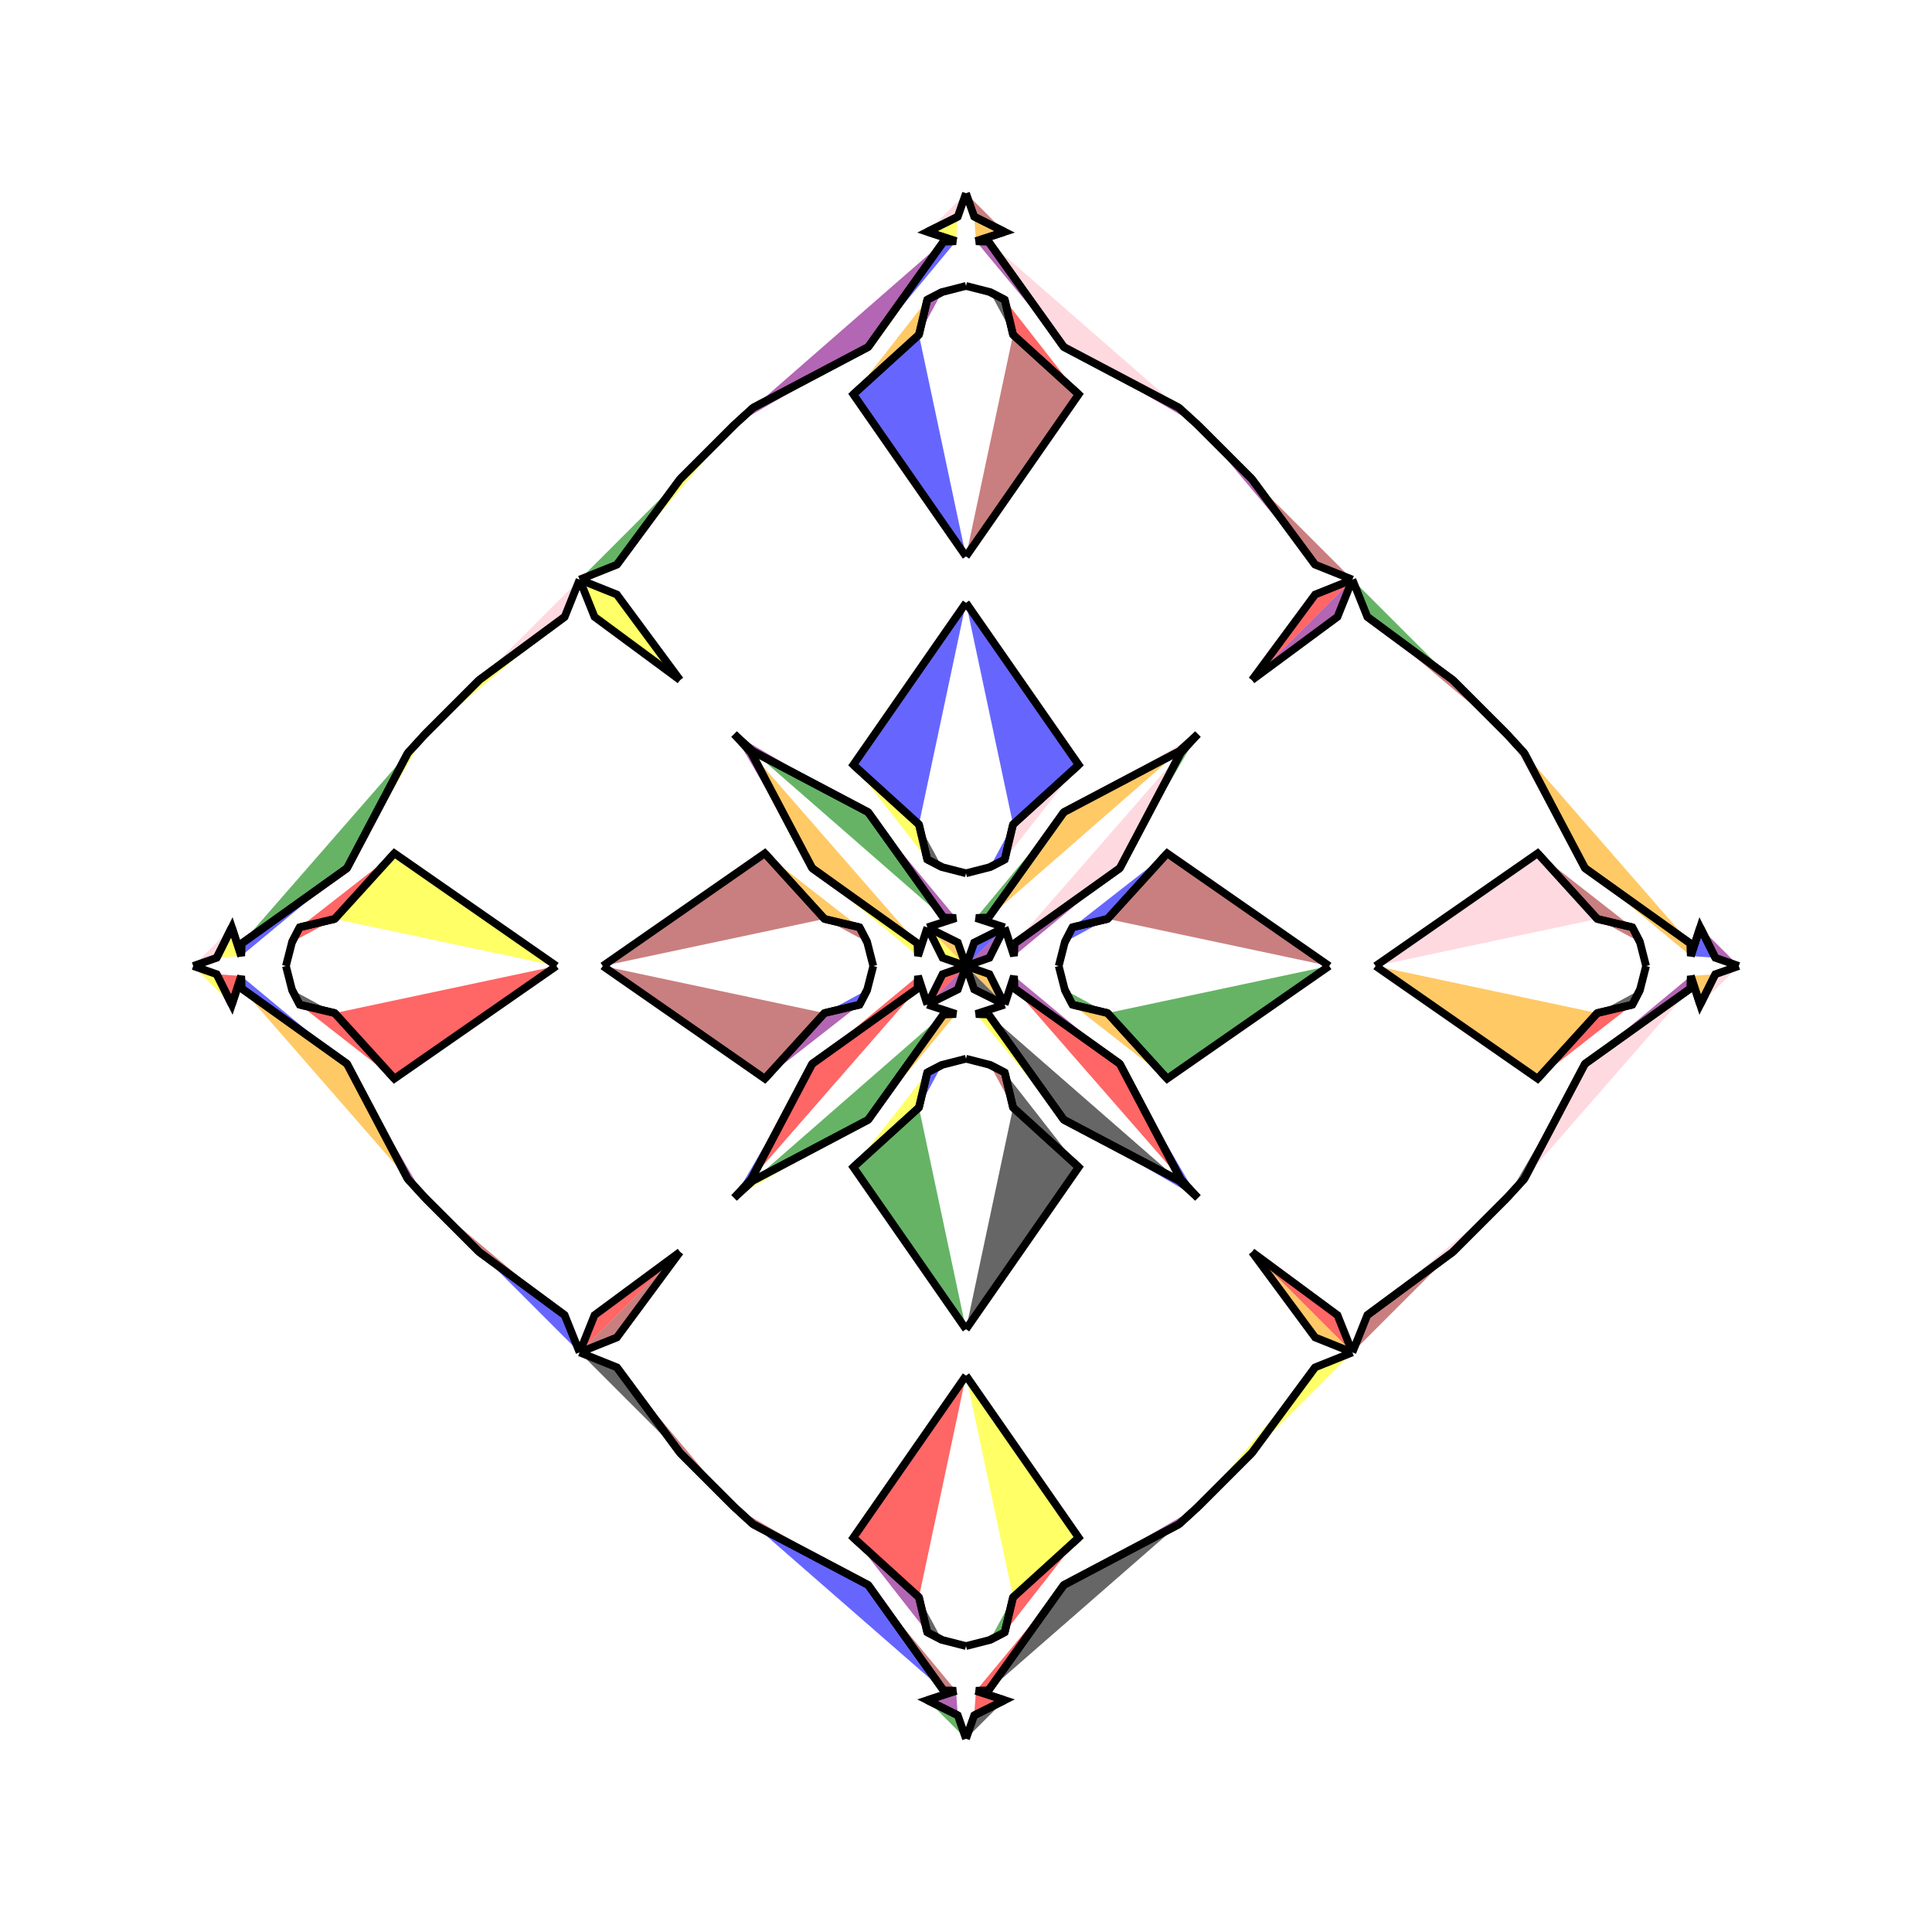
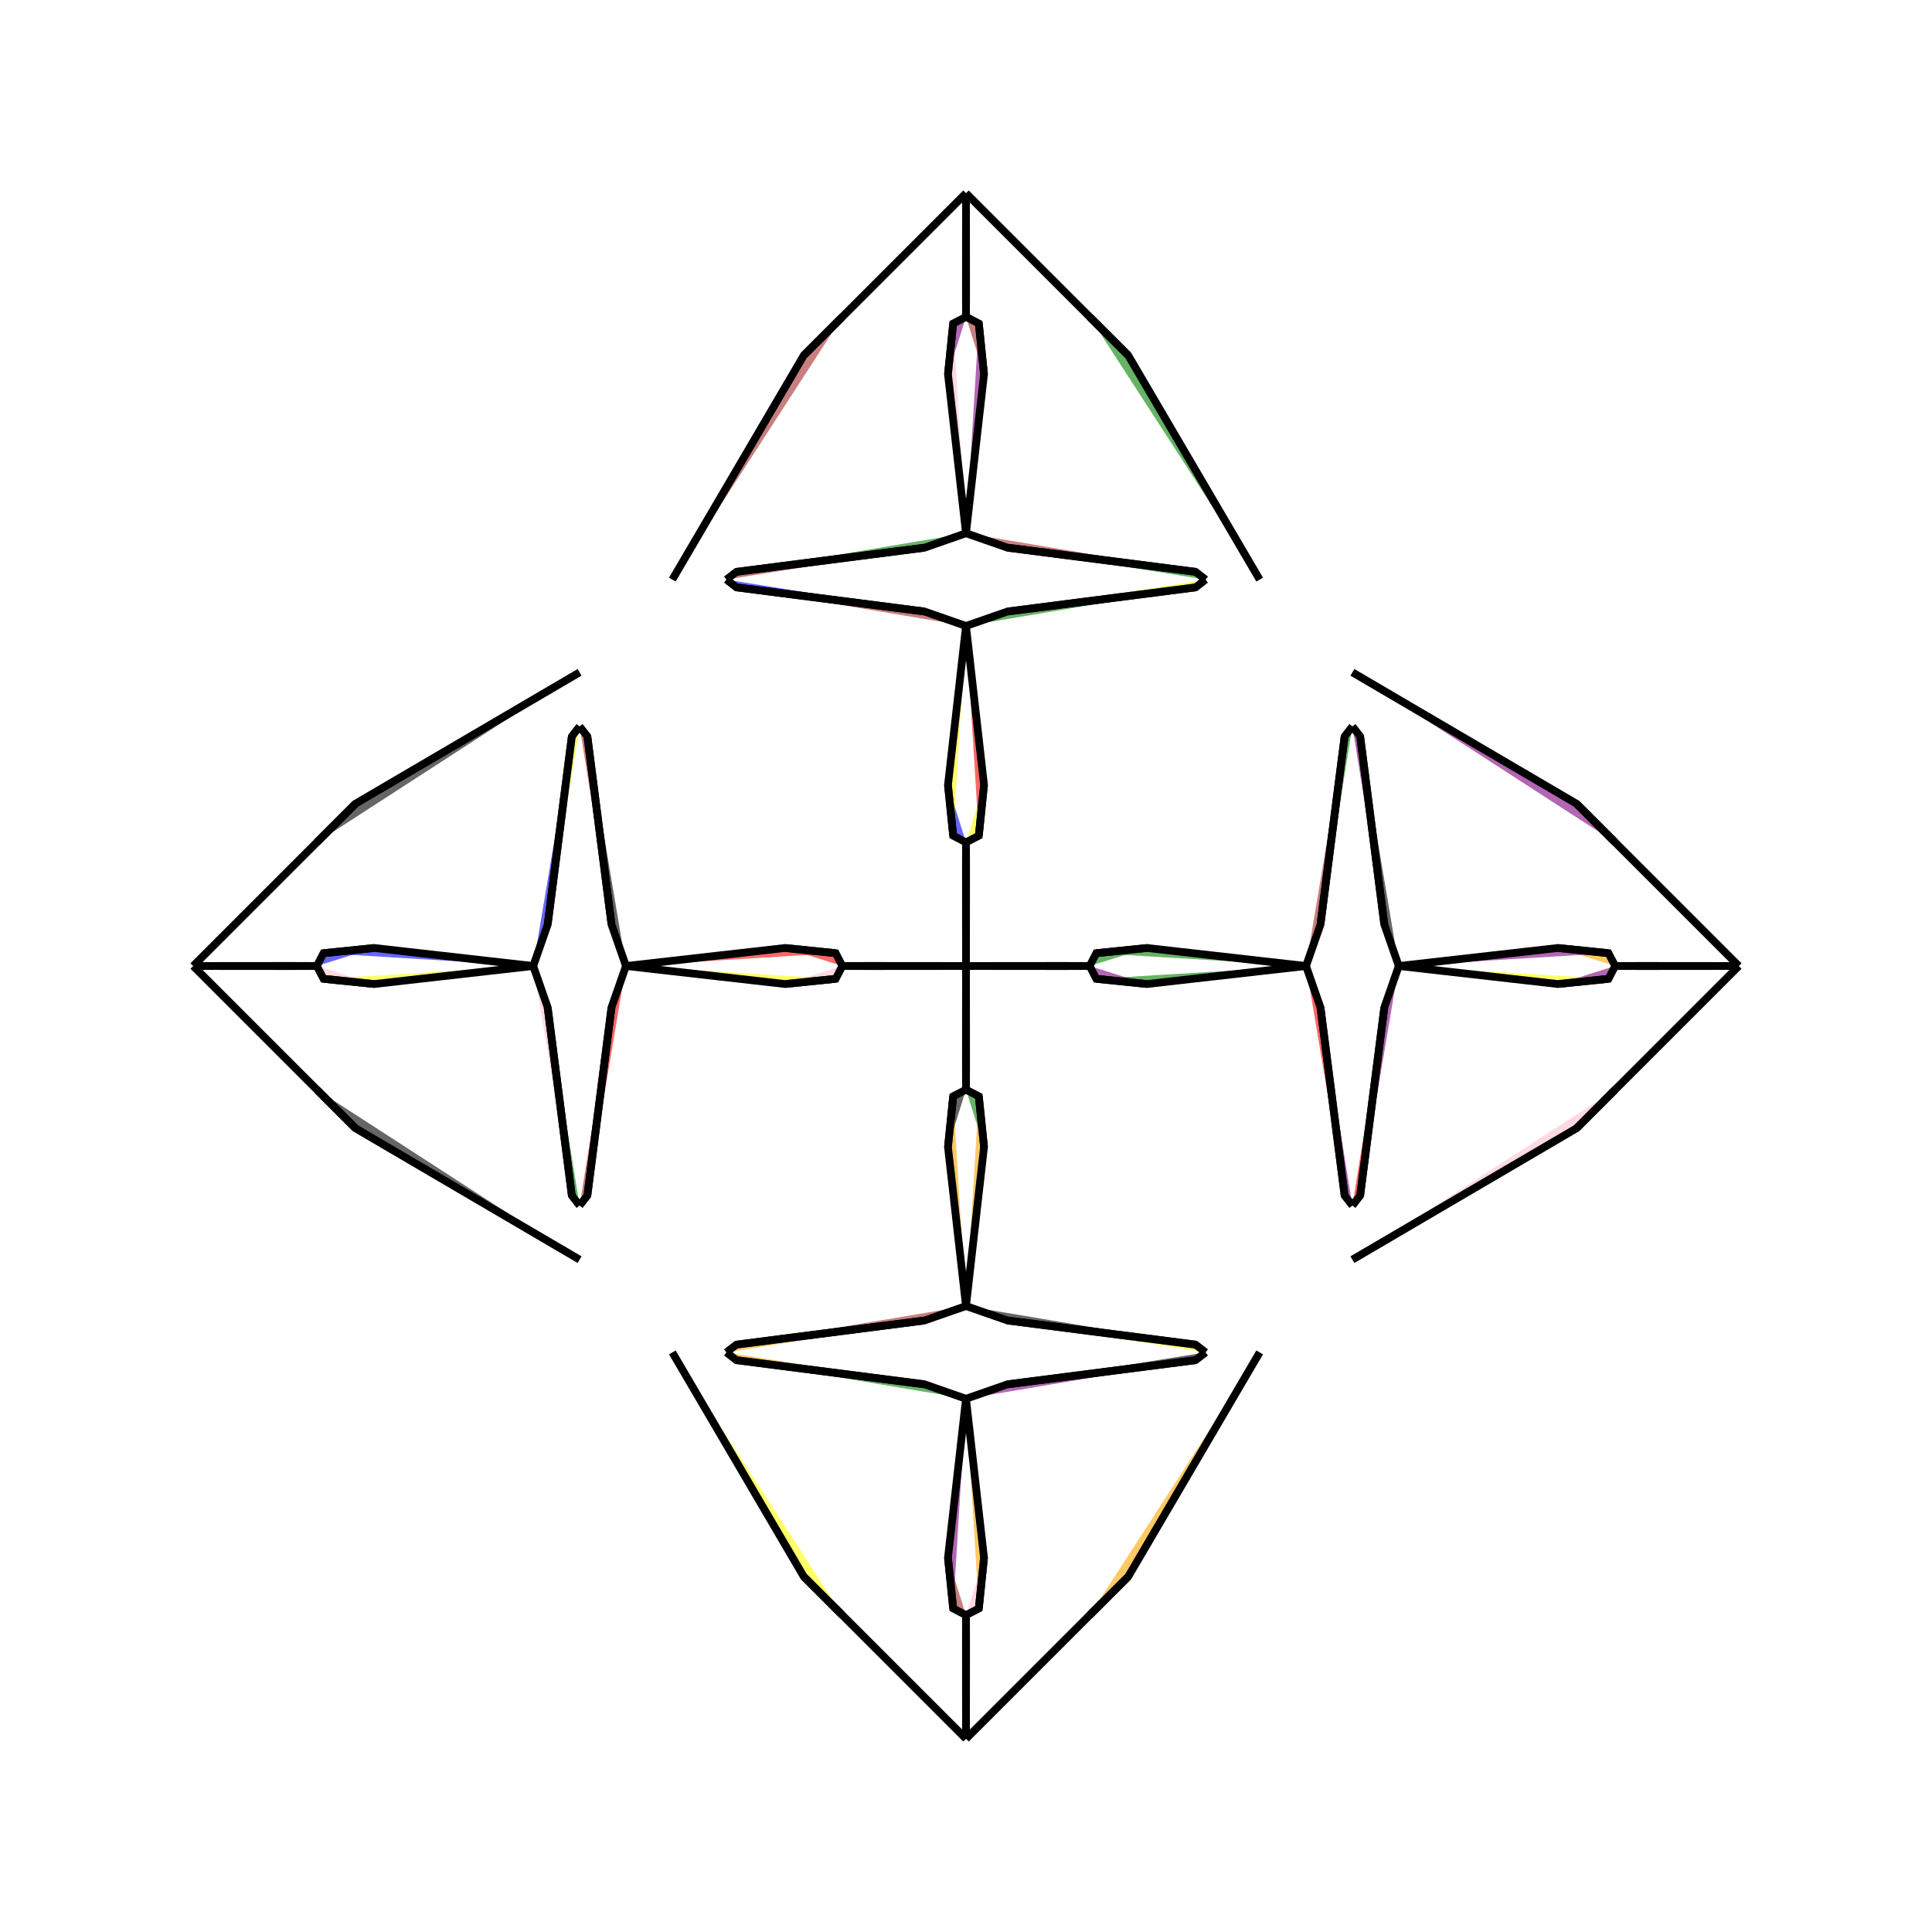
<svg xmlns="http://www.w3.org/2000/svg" width="250" height="250" viewBox="-125.0 -125.0 250 250">
  <defs>
</defs>
-   <path d="M12.0,-0.0 L12.791,-3.096 L13.78,-5.009" fill="green" fill-opacity="0.6" stroke="black" stroke-width="1" />
-   <path d="M12.0,-0.0 L12.791,3.096 L13.78,5.009" fill="red" fill-opacity="0.6" stroke="black" stroke-width="1" />
-   <path d="M12.791,-3.096 L13.78,-5.009 L18.317,-6.092" fill="blue" fill-opacity="0.6" stroke="black" stroke-width="1" />
-   <path d="M12.791,3.096 L13.78,5.009 L18.317,6.092" fill="green" fill-opacity="0.6" stroke="black" stroke-width="1" />
-   <path d="M13.78,-5.009 L18.317,-6.092 L26.031,-14.58" fill="blue" fill-opacity="0.6" stroke="black" stroke-width="1" />
-   <path d="M13.78,5.009 L18.317,6.092 L26.031,14.58" fill="orange" fill-opacity="0.6" stroke="black" stroke-width="1" />
-   <path d="M18.317,-6.092 L26.031,-14.58 L47.0,-0.0" fill="brown" fill-opacity="0.6" stroke="black" stroke-width="1" />
-   <path d="M18.317,6.092 L26.031,14.58 L47.0,-0.0" fill="green" fill-opacity="0.6" stroke="black" stroke-width="1" />
-   <path d="M50.0,-50.0 L48.068,-45.178 L37.0,-37.0" fill="purple" fill-opacity="0.6" stroke="black" stroke-width="1" />
-   <path d="M50.0,50.0 L48.068,45.178 L37.0,37.0" fill="red" fill-opacity="0.6" stroke="black" stroke-width="1" />
-   <path d="M45.178,51.932 L37.0,63.0 L30.0,70.0" fill="yellow" fill-opacity="0.6" stroke="black" stroke-width="1" />
-   <path d="M45.178,-51.932 L37.0,-63.0 L30.0,-70.0" fill="purple" fill-opacity="0.6" stroke="black" stroke-width="1" />
-   <path d="M37.0,63.0 L30.0,70.0 L27.543,72.245" fill="red" fill-opacity="0.6" stroke="black" stroke-width="1" />
-   <path d="M37.0,-63.0 L30.0,-70.0 L27.543,-72.245" fill="red" fill-opacity="0.6" stroke="black" stroke-width="1" />
-   <path d="M30.0,-30.0 L27.755,-27.543 L19.897,-12.652" fill="green" fill-opacity="0.6" stroke="black" stroke-width="1" />
-   <path d="M30.0,30.0 L27.755,27.543 L19.897,12.652" fill="blue" fill-opacity="0.6" stroke="black" stroke-width="1" />
-   <path d="M27.755,-27.543 L19.897,-12.652 L6.246,-2.893" fill="pink" fill-opacity="0.6" stroke="black" stroke-width="1" />
-   <path d="M27.755,27.543 L19.897,12.652 L6.246,2.893" fill="red" fill-opacity="0.6" stroke="black" stroke-width="1" />
-   <path d="M19.897,-12.652 L6.246,-2.893 L6.208,-1.289" fill="purple" fill-opacity="0.6" stroke="black" stroke-width="1" />
-   <path d="M19.897,12.652 L6.246,2.893 L6.208,1.289" fill="purple" fill-opacity="0.6" stroke="black" stroke-width="1" />
-   <path d="M6.246,-2.893 L6.208,-1.289 L5.0,-5.0" fill="pink" fill-opacity="0.6" stroke="black" stroke-width="1" />
-   <path d="M6.246,2.893 L6.208,1.289 L5.0,5.0" fill="yellow" fill-opacity="0.6" stroke="black" stroke-width="1" />
-   <path d="M1.289,93.792 L5.0,95.0 L1.06,96.968" fill="red" fill-opacity="0.6" stroke="black" stroke-width="1" />
-   <path d="M1.289,-93.792 L5.0,-95.0 L1.06,-96.968" fill="orange" fill-opacity="0.6" stroke="black" stroke-width="1" />
-   <path d="M5.0,-5.0 L3.032,-1.06 L0.0,-0.0" fill="purple" fill-opacity="0.6" stroke="black" stroke-width="1" />
-   <path d="M5.0,5.0 L3.032,1.06 L0.0,-0.0" fill="orange" fill-opacity="0.6" stroke="black" stroke-width="1" />
-   <path d="M-12.0,-0.0 L-12.791,-3.096 L-13.78,-5.009" fill="purple" fill-opacity="0.6" stroke="black" stroke-width="1" />
-   <path d="M-12.0,-0.0 L-12.791,3.096 L-13.78,5.009" fill="purple" fill-opacity="0.6" stroke="black" stroke-width="1" />
-   <path d="M-12.791,-3.096 L-13.78,-5.009 L-18.317,-6.092" fill="brown" fill-opacity="0.6" stroke="black" stroke-width="1" />
-   <path d="M-12.791,3.096 L-13.78,5.009 L-18.317,6.092" fill="blue" fill-opacity="0.6" stroke="black" stroke-width="1" />
-   <path d="M-13.78,-5.009 L-18.317,-6.092 L-26.031,-14.58" fill="orange" fill-opacity="0.6" stroke="black" stroke-width="1" />
-   <path d="M-13.78,5.009 L-18.317,6.092 L-26.031,14.58" fill="purple" fill-opacity="0.6" stroke="black" stroke-width="1" />
-   <path d="M-18.317,-6.092 L-26.031,-14.58 L-47.0,-0.0" fill="brown" fill-opacity="0.6" stroke="black" stroke-width="1" />
-   <path d="M-18.317,6.092 L-26.031,14.58 L-47.0,-0.0" fill="brown" fill-opacity="0.6" stroke="black" stroke-width="1" />
-   <path d="M-50.0,-50.0 L-48.068,-45.178 L-37.0,-37.0" fill="yellow" fill-opacity="0.6" stroke="black" stroke-width="1" />
-   <path d="M-50.0,50.0 L-48.068,45.178 L-37.0,37.0" fill="red" fill-opacity="0.6" stroke="black" stroke-width="1" />
-   <path d="M-45.178,51.932 L-37.0,63.0 L-30.0,70.0" fill="brown" fill-opacity="0.6" stroke="black" stroke-width="1" />
-   <path d="M-45.178,-51.932 L-37.0,-63.0 L-30.0,-70.0" fill="yellow" fill-opacity="0.6" stroke="black" stroke-width="1" />
-   <path d="M-37.0,63.0 L-30.0,70.0 L-27.543,72.245" fill="brown" fill-opacity="0.6" stroke="black" stroke-width="1" />
-   <path d="M-37.0,-63.0 L-30.0,-70.0 L-27.543,-72.245" fill="black" fill-opacity="0.6" stroke="black" stroke-width="1" />
-   <path d="M-30.0,-30.0 L-27.755,-27.543 L-19.897,-12.652" fill="purple" fill-opacity="0.6" stroke="black" stroke-width="1" />
-   <path d="M-30.0,30.0 L-27.755,27.543 L-19.897,12.652" fill="blue" fill-opacity="0.6" stroke="black" stroke-width="1" />
-   <path d="M-27.755,-27.543 L-19.897,-12.652 L-6.246,-2.893" fill="orange" fill-opacity="0.6" stroke="black" stroke-width="1" />
-   <path d="M-27.755,27.543 L-19.897,12.652 L-6.246,2.893" fill="red" fill-opacity="0.6" stroke="black" stroke-width="1" />
-   <path d="M-19.897,-12.652 L-6.246,-2.893 L-6.208,-1.289" fill="yellow" fill-opacity="0.6" stroke="black" stroke-width="1" />
-   <path d="M-19.897,12.652 L-6.246,2.893 L-6.208,1.289" fill="red" fill-opacity="0.6" stroke="black" stroke-width="1" />
-   <path d="M-6.246,-2.893 L-6.208,-1.289 L-5.0,-5.0" fill="brown" fill-opacity="0.6" stroke="black" stroke-width="1" />
-   <path d="M-6.246,2.893 L-6.208,1.289 L-5.0,5.0" fill="blue" fill-opacity="0.6" stroke="black" stroke-width="1" />
-   <path d="M-1.289,93.792 L-5.0,95.0 L-1.06,96.968" fill="purple" fill-opacity="0.6" stroke="black" stroke-width="1" />
-   <path d="M-1.289,-93.792 L-5.0,-95.0 L-1.06,-96.968" fill="yellow" fill-opacity="0.6" stroke="black" stroke-width="1" />
-   <path d="M-5.0,-5.0 L-3.032,-1.06 L0.0,-0.0" fill="yellow" fill-opacity="0.6" stroke="black" stroke-width="1" />
-   <path d="M-5.0,5.0 L-3.032,1.06 L0.0,-0.0" fill="red" fill-opacity="0.6" stroke="black" stroke-width="1" />
-   <path d="M88.0,-0.0 L87.209,3.096 L86.22,5.009" fill="black" fill-opacity="0.6" stroke="black" stroke-width="1" />
-   <path d="M88.0,-0.0 L87.209,-3.096 L86.22,-5.009" fill="purple" fill-opacity="0.6" stroke="black" stroke-width="1" />
-   <path d="M87.209,3.096 L86.22,5.009 L81.683,6.092" fill="black" fill-opacity="0.6" stroke="black" stroke-width="1" />
-   <path d="M87.209,-3.096 L86.22,-5.009 L81.683,-6.092" fill="brown" fill-opacity="0.6" stroke="black" stroke-width="1" />
-   <path d="M86.22,5.009 L81.683,6.092 L73.969,14.58" fill="red" fill-opacity="0.6" stroke="black" stroke-width="1" />
-   <path d="M86.22,-5.009 L81.683,-6.092 L73.969,-14.58" fill="brown" fill-opacity="0.6" stroke="black" stroke-width="1" />
-   <path d="M81.683,6.092 L73.969,14.58 L53.0,-0.0" fill="orange" fill-opacity="0.6" stroke="black" stroke-width="1" />
-   <path d="M81.683,-6.092 L73.969,-14.58 L53.0,-0.0" fill="pink" fill-opacity="0.6" stroke="black" stroke-width="1" />
-   <path d="M50.0,50.0 L51.932,45.178 L63.0,37.0" fill="brown" fill-opacity="0.6" stroke="black" stroke-width="1" />
-   <path d="M50.0,-50.0 L51.932,-45.178 L63.0,-37.0" fill="green" fill-opacity="0.6" stroke="black" stroke-width="1" />
-   <path d="M51.932,45.178 L63.0,37.0 L70.0,30.0" fill="pink" fill-opacity="0.6" stroke="black" stroke-width="1" />
-   <path d="M51.932,-45.178 L63.0,-37.0 L70.0,-30.0" fill="brown" fill-opacity="0.6" stroke="black" stroke-width="1" />
-   <path d="M63.0,37.0 L70.0,30.0 L72.245,27.543" fill="blue" fill-opacity="0.6" stroke="black" stroke-width="1" />
-   <path d="M63.0,-37.0 L70.0,-30.0 L72.245,-27.543" fill="purple" fill-opacity="0.6" stroke="black" stroke-width="1" />
-   <path d="M70.0,30.0 L72.245,27.543 L80.103,12.652" fill="black" fill-opacity="0.6" stroke="black" stroke-width="1" />
-   <path d="M70.0,-30.0 L72.245,-27.543 L80.103,-12.652" fill="pink" fill-opacity="0.6" stroke="black" stroke-width="1" />
-   <path d="M72.245,27.543 L80.103,12.652 L93.754,2.893" fill="pink" fill-opacity="0.6" stroke="black" stroke-width="1" />
-   <path d="M72.245,-27.543 L80.103,-12.652 L93.754,-2.893" fill="orange" fill-opacity="0.6" stroke="black" stroke-width="1" />
-   <path d="M80.103,12.652 L93.754,2.893 L93.792,1.289" fill="purple" fill-opacity="0.6" stroke="black" stroke-width="1" />
-   <path d="M80.103,-12.652 L93.754,-2.893 L93.792,-1.289" fill="orange" fill-opacity="0.6" stroke="black" stroke-width="1" />
-   <path d="M93.754,2.893 L93.792,1.289 L95.0,5.0" fill="green" fill-opacity="0.6" stroke="black" stroke-width="1" />
-   <path d="M93.754,-2.893 L93.792,-1.289 L95.0,-5.0" fill="orange" fill-opacity="0.6" stroke="black" stroke-width="1" />
-   <path d="M93.792,1.289 L95.0,5.0 L96.968,1.06" fill="orange" fill-opacity="0.6" stroke="black" stroke-width="1" />
-   <path d="M93.792,-1.289 L95.0,-5.0 L96.968,-1.06" fill="blue" fill-opacity="0.6" stroke="black" stroke-width="1" />
-   <path d="M95.0,5.0 L96.968,1.06 L100.0,-0.0" fill="pink" fill-opacity="0.6" stroke="black" stroke-width="1" />
-   <path d="M95.0,-5.0 L96.968,-1.06 L100.0,-0.0" fill="purple" fill-opacity="0.6" stroke="black" stroke-width="1" />
-   <path d="M0.0,-12.0 L3.096,-12.791 L5.009,-13.78" fill="brown" fill-opacity="0.6" stroke="black" stroke-width="1" />
-   <path d="M0.0,12.0 L3.096,12.791 L5.009,13.78" fill="red" fill-opacity="0.6" stroke="black" stroke-width="1" />
-   <path d="M0.0,88.0 L3.096,87.209 L5.009,86.22" fill="green" fill-opacity="0.6" stroke="black" stroke-width="1" />
-   <path d="M0.0,-88.0 L3.096,-87.209 L5.009,-86.22" fill="green" fill-opacity="0.6" stroke="black" stroke-width="1" />
-   <path d="M3.096,-12.791 L5.009,-13.78 L6.092,-18.317" fill="blue" fill-opacity="0.6" stroke="black" stroke-width="1" />
-   <path d="M3.096,12.791 L5.009,13.78 L6.092,18.317" fill="brown" fill-opacity="0.6" stroke="black" stroke-width="1" />
-   <path d="M3.096,87.209 L5.009,86.22 L6.092,81.683" fill="green" fill-opacity="0.6" stroke="black" stroke-width="1" />
-   <path d="M3.096,-87.209 L5.009,-86.22 L6.092,-81.683" fill="black" fill-opacity="0.6" stroke="black" stroke-width="1" />
-   <path d="M5.009,-13.78 L6.092,-18.317 L14.58,-26.031" fill="pink" fill-opacity="0.6" stroke="black" stroke-width="1" />
-   <path d="M5.009,13.78 L6.092,18.317 L14.58,26.031" fill="black" fill-opacity="0.6" stroke="black" stroke-width="1" />
-   <path d="M5.009,86.22 L6.092,81.683 L14.58,73.969" fill="red" fill-opacity="0.6" stroke="black" stroke-width="1" />
-   <path d="M5.009,-86.22 L6.092,-81.683 L14.58,-73.969" fill="red" fill-opacity="0.6" stroke="black" stroke-width="1" />
-   <path d="M6.092,-18.317 L14.58,-26.031 L0.0,-47.0" fill="blue" fill-opacity="0.6" stroke="black" stroke-width="1" />
-   <path d="M6.092,18.317 L14.58,26.031 L0.0,47.0" fill="black" fill-opacity="0.6" stroke="black" stroke-width="1" />
-   <path d="M6.092,81.683 L14.58,73.969 L0.0,53.0" fill="yellow" fill-opacity="0.6" stroke="black" stroke-width="1" />
-   <path d="M6.092,-81.683 L14.58,-73.969 L0.0,-53.0" fill="brown" fill-opacity="0.6" stroke="black" stroke-width="1" />
-   <path d="M50.0,-50.0 L45.178,-48.068 L37.0,-37.0" fill="red" fill-opacity="0.6" stroke="black" stroke-width="1" />
-   <path d="M50.0,50.0 L45.178,48.068 L37.0,37.0" fill="orange" fill-opacity="0.6" stroke="black" stroke-width="1" />
-   <path d="M50.0,50.0 L45.178,51.932 L37.0,63.0" fill="yellow" fill-opacity="0.6" stroke="black" stroke-width="1" />
-   <path d="M50.0,-50.0 L45.178,-51.932 L37.0,-63.0" fill="brown" fill-opacity="0.6" stroke="black" stroke-width="1" />
-   <path d="M30.0,-30.0 L27.543,-27.755 L12.652,-19.897" fill="pink" fill-opacity="0.6" stroke="black" stroke-width="1" />
-   <path d="M30.0,30.0 L27.543,27.755 L12.652,19.897" fill="blue" fill-opacity="0.6" stroke="black" stroke-width="1" />
-   <path d="M30.0,70.0 L27.543,72.245 L12.652,80.103" fill="purple" fill-opacity="0.6" stroke="black" stroke-width="1" />
-   <path d="M30.0,-70.0 L27.543,-72.245 L12.652,-80.103" fill="purple" fill-opacity="0.6" stroke="black" stroke-width="1" />
-   <path d="M27.543,-27.755 L12.652,-19.897 L2.893,-6.246" fill="orange" fill-opacity="0.6" stroke="black" stroke-width="1" />
-   <path d="M27.543,27.755 L12.652,19.897 L2.893,6.246" fill="black" fill-opacity="0.6" stroke="black" stroke-width="1" />
-   <path d="M27.543,72.245 L12.652,80.103 L2.893,93.754" fill="black" fill-opacity="0.6" stroke="black" stroke-width="1" />
-   <path d="M27.543,-72.245 L12.652,-80.103 L2.893,-93.754" fill="pink" fill-opacity="0.6" stroke="black" stroke-width="1" />
-   <path d="M12.652,-19.897 L2.893,-6.246 L1.289,-6.208" fill="green" fill-opacity="0.6" stroke="black" stroke-width="1" />
-   <path d="M12.652,19.897 L2.893,6.246 L1.289,6.208" fill="yellow" fill-opacity="0.6" stroke="black" stroke-width="1" />
-   <path d="M12.652,80.103 L2.893,93.754 L1.289,93.792" fill="red" fill-opacity="0.6" stroke="black" stroke-width="1" />
-   <path d="M12.652,-80.103 L2.893,-93.754 L1.289,-93.792" fill="purple" fill-opacity="0.6" stroke="black" stroke-width="1" />
-   <path d="M2.893,-6.246 L1.289,-6.208 L5.0,-5.0" fill="pink" fill-opacity="0.6" stroke="black" stroke-width="1" />
-   <path d="M2.893,6.246 L1.289,6.208 L5.0,5.0" fill="yellow" fill-opacity="0.6" stroke="black" stroke-width="1" />
-   <path d="M2.893,93.754 L1.289,93.792 L5.0,95.0" fill="pink" fill-opacity="0.6" stroke="black" stroke-width="1" />
-   <path d="M2.893,-93.754 L1.289,-93.792 L5.0,-95.0" fill="brown" fill-opacity="0.6" stroke="black" stroke-width="1" />
-   <path d="M5.0,-5.0 L1.06,-3.032 L0.0,-0.0" fill="blue" fill-opacity="0.6" stroke="black" stroke-width="1" />
-   <path d="M5.0,5.0 L1.06,3.032 L0.0,-0.0" fill="black" fill-opacity="0.6" stroke="black" stroke-width="1" />
-   <path d="M5.0,95.0 L1.06,96.968 L0.0,100.0" fill="black" fill-opacity="0.6" stroke="black" stroke-width="1" />
-   <path d="M5.0,-95.0 L1.06,-96.968 L0.0,-100.0" fill="brown" fill-opacity="0.6" stroke="black" stroke-width="1" />
-   <path d="M0.0,88.0 L-3.096,87.209 L-5.009,86.22" fill="yellow" fill-opacity="0.6" stroke="black" stroke-width="1" />
-   <path d="M0.0,-12.0 L-3.096,-12.791 L-5.009,-13.78" fill="pink" fill-opacity="0.6" stroke="black" stroke-width="1" />
-   <path d="M0.0,12.0 L-3.096,12.791 L-5.009,13.78" fill="green" fill-opacity="0.6" stroke="black" stroke-width="1" />
-   <path d="M0.0,-88.0 L-3.096,-87.209 L-5.009,-86.22" fill="blue" fill-opacity="0.6" stroke="black" stroke-width="1" />
-   <path d="M-3.096,87.209 L-5.009,86.22 L-6.092,81.683" fill="black" fill-opacity="0.6" stroke="black" stroke-width="1" />
-   <path d="M-3.096,-12.791 L-5.009,-13.78 L-6.092,-18.317" fill="black" fill-opacity="0.6" stroke="black" stroke-width="1" />
-   <path d="M-3.096,12.791 L-5.009,13.78 L-6.092,18.317" fill="blue" fill-opacity="0.6" stroke="black" stroke-width="1" />
-   <path d="M-3.096,-87.209 L-5.009,-86.22 L-6.092,-81.683" fill="purple" fill-opacity="0.6" stroke="black" stroke-width="1" />
-   <path d="M-5.009,86.22 L-6.092,81.683 L-14.58,73.969" fill="purple" fill-opacity="0.6" stroke="black" stroke-width="1" />
-   <path d="M-5.009,-13.78 L-6.092,-18.317 L-14.58,-26.031" fill="yellow" fill-opacity="0.6" stroke="black" stroke-width="1" />
-   <path d="M-5.009,13.78 L-6.092,18.317 L-14.58,26.031" fill="yellow" fill-opacity="0.6" stroke="black" stroke-width="1" />
-   <path d="M-5.009,-86.22 L-6.092,-81.683 L-14.58,-73.969" fill="orange" fill-opacity="0.6" stroke="black" stroke-width="1" />
-   <path d="M-6.092,81.683 L-14.58,73.969 L0.0,53.0" fill="red" fill-opacity="0.6" stroke="black" stroke-width="1" />
-   <path d="M-6.092,-18.317 L-14.58,-26.031 L0.0,-47.0" fill="blue" fill-opacity="0.6" stroke="black" stroke-width="1" />
-   <path d="M-6.092,18.317 L-14.58,26.031 L0.0,47.0" fill="green" fill-opacity="0.6" stroke="black" stroke-width="1" />
-   <path d="M-6.092,-81.683 L-14.58,-73.969 L0.0,-53.0" fill="blue" fill-opacity="0.6" stroke="black" stroke-width="1" />
-   <path d="M-50.0,50.0 L-45.178,51.932 L-37.0,63.0" fill="black" fill-opacity="0.6" stroke="black" stroke-width="1" />
-   <path d="M-50.0,-50.0 L-45.178,-48.068 L-37.0,-37.0" fill="yellow" fill-opacity="0.6" stroke="black" stroke-width="1" />
-   <path d="M-50.0,50.0 L-45.178,48.068 L-37.0,37.0" fill="brown" fill-opacity="0.6" stroke="black" stroke-width="1" />
-   <path d="M-50.0,-50.0 L-45.178,-51.932 L-37.0,-63.0" fill="green" fill-opacity="0.6" stroke="black" stroke-width="1" />
-   <path d="M-30.0,70.0 L-27.543,72.245 L-12.652,80.103" fill="brown" fill-opacity="0.6" stroke="black" stroke-width="1" />
-   <path d="M-30.0,-30.0 L-27.543,-27.755 L-12.652,-19.897" fill="purple" fill-opacity="0.6" stroke="black" stroke-width="1" />
-   <path d="M-30.0,30.0 L-27.543,27.755 L-12.652,19.897" fill="yellow" fill-opacity="0.6" stroke="black" stroke-width="1" />
-   <path d="M-30.0,-70.0 L-27.543,-72.245 L-12.652,-80.103" fill="purple" fill-opacity="0.6" stroke="black" stroke-width="1" />
-   <path d="M-27.543,72.245 L-12.652,80.103 L-2.893,93.754" fill="blue" fill-opacity="0.6" stroke="black" stroke-width="1" />
-   <path d="M-27.543,-27.755 L-12.652,-19.897 L-2.893,-6.246" fill="green" fill-opacity="0.6" stroke="black" stroke-width="1" />
-   <path d="M-27.543,27.755 L-12.652,19.897 L-2.893,6.246" fill="green" fill-opacity="0.6" stroke="black" stroke-width="1" />
-   <path d="M-27.543,-72.245 L-12.652,-80.103 L-2.893,-93.754" fill="purple" fill-opacity="0.6" stroke="black" stroke-width="1" />
-   <path d="M-12.652,80.103 L-2.893,93.754 L-1.289,93.792" fill="brown" fill-opacity="0.6" stroke="black" stroke-width="1" />
-   <path d="M-12.652,-19.897 L-2.893,-6.246 L-1.289,-6.208" fill="purple" fill-opacity="0.6" stroke="black" stroke-width="1" />
-   <path d="M-12.652,19.897 L-2.893,6.246 L-1.289,6.208" fill="orange" fill-opacity="0.6" stroke="black" stroke-width="1" />
-   <path d="M-12.652,-80.103 L-2.893,-93.754 L-1.289,-93.792" fill="blue" fill-opacity="0.6" stroke="black" stroke-width="1" />
-   <path d="M-2.893,93.754 L-1.289,93.792 L-5.0,95.0" fill="blue" fill-opacity="0.6" stroke="black" stroke-width="1" />
-   <path d="M-2.893,-6.246 L-1.289,-6.208 L-5.0,-5.0" fill="purple" fill-opacity="0.6" stroke="black" stroke-width="1" />
-   <path d="M-2.893,6.246 L-1.289,6.208 L-5.0,5.0" fill="red" fill-opacity="0.6" stroke="black" stroke-width="1" />
-   <path d="M-2.893,-93.754 L-1.289,-93.792 L-5.0,-95.0" fill="orange" fill-opacity="0.6" stroke="black" stroke-width="1" />
-   <path d="M-5.0,95.0 L-1.06,96.968 L0.0,100.0" fill="green" fill-opacity="0.6" stroke="black" stroke-width="1" />
-   <path d="M-5.0,-5.0 L-1.06,-3.032 L0.0,-0.0" fill="orange" fill-opacity="0.6" stroke="black" stroke-width="1" />
-   <path d="M-5.0,5.0 L-1.06,3.032 L0.0,-0.0" fill="purple" fill-opacity="0.6" stroke="black" stroke-width="1" />
-   <path d="M-5.0,-95.0 L-1.06,-96.968 L0.0,-100.0" fill="pink" fill-opacity="0.6" stroke="black" stroke-width="1" />
-   <path d="M-88.0,-0.0 L-87.209,-3.096 L-86.22,-5.009" fill="purple" fill-opacity="0.6" stroke="black" stroke-width="1" />
-   <path d="M-88.0,-0.0 L-87.209,3.096 L-86.22,5.009" fill="brown" fill-opacity="0.6" stroke="black" stroke-width="1" />
-   <path d="M-87.209,-3.096 L-86.22,-5.009 L-81.683,-6.092" fill="red" fill-opacity="0.6" stroke="black" stroke-width="1" />
-   <path d="M-87.209,3.096 L-86.22,5.009 L-81.683,6.092" fill="black" fill-opacity="0.6" stroke="black" stroke-width="1" />
-   <path d="M-86.22,-5.009 L-81.683,-6.092 L-73.969,-14.58" fill="red" fill-opacity="0.6" stroke="black" stroke-width="1" />
-   <path d="M-86.22,5.009 L-81.683,6.092 L-73.969,14.58" fill="red" fill-opacity="0.6" stroke="black" stroke-width="1" />
-   <path d="M-81.683,-6.092 L-73.969,-14.58 L-53.0,-0.0" fill="yellow" fill-opacity="0.6" stroke="black" stroke-width="1" />
-   <path d="M-81.683,6.092 L-73.969,14.58 L-53.0,-0.0" fill="red" fill-opacity="0.6" stroke="black" stroke-width="1" />
-   <path d="M-50.0,-50.0 L-51.932,-45.178 L-63.0,-37.0" fill="pink" fill-opacity="0.6" stroke="black" stroke-width="1" />
-   <path d="M-50.0,50.0 L-51.932,45.178 L-63.0,37.0" fill="blue" fill-opacity="0.6" stroke="black" stroke-width="1" />
-   <path d="M-51.932,-45.178 L-63.0,-37.0 L-70.0,-30.0" fill="yellow" fill-opacity="0.6" stroke="black" stroke-width="1" />
-   <path d="M-51.932,45.178 L-63.0,37.0 L-70.0,30.0" fill="brown" fill-opacity="0.6" stroke="black" stroke-width="1" />
-   <path d="M-63.0,-37.0 L-70.0,-30.0 L-72.245,-27.543" fill="orange" fill-opacity="0.6" stroke="black" stroke-width="1" />
-   <path d="M-63.0,37.0 L-70.0,30.0 L-72.245,27.543" fill="black" fill-opacity="0.6" stroke="black" stroke-width="1" />
-   <path d="M-70.0,-30.0 L-72.245,-27.543 L-80.103,-12.652" fill="yellow" fill-opacity="0.6" stroke="black" stroke-width="1" />
-   <path d="M-70.0,30.0 L-72.245,27.543 L-80.103,12.652" fill="purple" fill-opacity="0.6" stroke="black" stroke-width="1" />
-   <path d="M-72.245,-27.543 L-80.103,-12.652 L-93.754,-2.893" fill="green" fill-opacity="0.6" stroke="black" stroke-width="1" />
-   <path d="M-72.245,27.543 L-80.103,12.652 L-93.754,2.893" fill="orange" fill-opacity="0.6" stroke="black" stroke-width="1" />
-   <path d="M-80.103,-12.652 L-93.754,-2.893 L-93.792,-1.289" fill="blue" fill-opacity="0.6" stroke="black" stroke-width="1" />
-   <path d="M-80.103,12.652 L-93.754,2.893 L-93.792,1.289" fill="blue" fill-opacity="0.6" stroke="black" stroke-width="1" />
-   <path d="M-93.754,-2.893 L-93.792,-1.289 L-95.0,-5.0" fill="purple" fill-opacity="0.6" stroke="black" stroke-width="1" />
-   <path d="M-93.754,2.893 L-93.792,1.289 L-95.0,5.0" fill="black" fill-opacity="0.6" stroke="black" stroke-width="1" />
-   <path d="M-93.792,-1.289 L-95.0,-5.0 L-96.968,-1.06" fill="yellow" fill-opacity="0.6" stroke="black" stroke-width="1" />
-   <path d="M-93.792,1.289 L-95.0,5.0 L-96.968,1.06" fill="red" fill-opacity="0.6" stroke="black" stroke-width="1" />
-   <path d="M-95.0,-5.0 L-96.968,-1.06 L-100.0,-0.0" fill="pink" fill-opacity="0.6" stroke="black" stroke-width="1" />
-   <path d="M-95.0,5.0 L-96.968,1.06 L-100.0,-0.0" fill="yellow" fill-opacity="0.6" stroke="black" stroke-width="1" />
+   <path d="M0.0,-0.0 L12.574,-0.012 L16.0,-0.0" fill="yellow" fill-opacity="0.6" stroke="black" stroke-width="1" />
+   <path d="M0.0,-0.0 L12.574,0.012 L16.0,-0.0" fill="orange" fill-opacity="0.6" stroke="black" stroke-width="1" />
+   <path d="M21.0,79.0 L16.0,84.0 L0.0,100.0" fill="yellow" fill-opacity="0.6" stroke="black" stroke-width="1" />
+   <path d="M21.0,-79.0 L16.0,-84.0 L0.0,-100.0" fill="purple" fill-opacity="0.6" stroke="black" stroke-width="1" />
+   <path d="M16.0,-0.0 L16.86,-1.659 L23.435,-2.331" fill="green" fill-opacity="0.6" stroke="black" stroke-width="1" />
+   <path d="M16.0,-0.0 L16.86,1.659 L23.435,2.331" fill="purple" fill-opacity="0.6" stroke="black" stroke-width="1" />
+   <path d="M16.86,-1.659 L23.435,-2.331 L44.0,-0.0" fill="green" fill-opacity="0.6" stroke="black" stroke-width="1" />
+   <path d="M16.86,1.659 L23.435,2.331 L44.0,-0.0" fill="green" fill-opacity="0.6" stroke="black" stroke-width="1" />
+   <path d="M44.0,-0.0 L45.867,-5.358 L48.998,-29.712" fill="brown" fill-opacity="0.6" stroke="black" stroke-width="1" />
+   <path d="M44.0,-0.0 L45.867,5.358 L48.998,29.712" fill="red" fill-opacity="0.6" stroke="black" stroke-width="1" />
+   <path d="M45.867,-5.358 L48.998,-29.712 L50.0,-31.0" fill="green" fill-opacity="0.6" stroke="black" stroke-width="1" />
+   <path d="M45.867,5.358 L48.998,29.712 L50.0,31.0" fill="purple" fill-opacity="0.6" stroke="black" stroke-width="1" />
+   <path d="M38.0,50.0 L21.0,79.0 L16.0,84.0" fill="orange" fill-opacity="0.6" stroke="black" stroke-width="1" />
+   <path d="M38.0,-50.0 L21.0,-79.0 L16.0,-84.0" fill="green" fill-opacity="0.6" stroke="black" stroke-width="1" />
+   <path d="M0.0,-0.0 L-12.574,-0.012 L-16.0,-0.0" fill="orange" fill-opacity="0.6" stroke="black" stroke-width="1" />
+   <path d="M0.0,-0.0 L-12.574,0.012 L-16.0,-0.0" fill="purple" fill-opacity="0.6" stroke="black" stroke-width="1" />
+   <path d="M-21.0,79.0 L-16.0,84.0 L0.0,100.0" fill="purple" fill-opacity="0.6" stroke="black" stroke-width="1" />
+   <path d="M-21.0,-79.0 L-16.0,-84.0 L0.0,-100.0" fill="yellow" fill-opacity="0.6" stroke="black" stroke-width="1" />
+   <path d="M-16.0,-0.0 L-16.86,-1.659 L-23.435,-2.331" fill="red" fill-opacity="0.6" stroke="black" stroke-width="1" />
+   <path d="M-16.0,-0.0 L-16.86,1.659 L-23.435,2.331" fill="pink" fill-opacity="0.6" stroke="black" stroke-width="1" />
+   <path d="M-16.86,-1.659 L-23.435,-2.331 L-44.0,-0.0" fill="red" fill-opacity="0.6" stroke="black" stroke-width="1" />
+   <path d="M-16.86,1.659 L-23.435,2.331 L-44.0,-0.0" fill="yellow" fill-opacity="0.6" stroke="black" stroke-width="1" />
+   <path d="M-44.0,-0.0 L-45.867,-5.358 L-48.998,-29.712" fill="black" fill-opacity="0.6" stroke="black" stroke-width="1" />
+   <path d="M-44.0,-0.0 L-45.867,5.358 L-48.998,29.712" fill="red" fill-opacity="0.6" stroke="black" stroke-width="1" />
+   <path d="M-45.867,-5.358 L-48.998,-29.712 L-50.0,-31.0" fill="brown" fill-opacity="0.6" stroke="black" stroke-width="1" />
+   <path d="M-45.867,5.358 L-48.998,29.712 L-50.0,31.0" fill="brown" fill-opacity="0.6" stroke="black" stroke-width="1" />
+   <path d="M-38.0,50.0 L-21.0,79.0 L-16.0,84.0" fill="yellow" fill-opacity="0.6" stroke="black" stroke-width="1" />
+   <path d="M-38.0,-50.0 L-21.0,-79.0 L-16.0,-84.0" fill="brown" fill-opacity="0.6" stroke="black" stroke-width="1" />
+   <path d="M100.0,-0.0 L87.426,0.012 L84.0,-0.0" fill="blue" fill-opacity="0.6" stroke="black" stroke-width="1" />
+   <path d="M100.0,-0.0 L87.426,-0.012 L84.0,-0.0" fill="yellow" fill-opacity="0.6" stroke="black" stroke-width="1" />
+   <path d="M79.0,21.0 L84.0,16.0 L100.0,-0.0" fill="orange" fill-opacity="0.6" stroke="black" stroke-width="1" />
+   <path d="M79.0,-21.0 L84.0,-16.0 L100.0,-0.0" fill="red" fill-opacity="0.6" stroke="black" stroke-width="1" />
+   <path d="M84.0,-0.0 L83.14,1.659 L76.565,2.331" fill="purple" fill-opacity="0.6" stroke="black" stroke-width="1" />
+   <path d="M84.0,-0.0 L83.14,-1.659 L76.565,-2.331" fill="orange" fill-opacity="0.6" stroke="black" stroke-width="1" />
+   <path d="M83.14,1.659 L76.565,2.331 L56.0,-0.0" fill="yellow" fill-opacity="0.6" stroke="black" stroke-width="1" />
+   <path d="M83.14,-1.659 L76.565,-2.331 L56.0,-0.0" fill="purple" fill-opacity="0.6" stroke="black" stroke-width="1" />
+   <path d="M56.0,-0.0 L54.133,5.358 L51.002,29.712" fill="purple" fill-opacity="0.6" stroke="black" stroke-width="1" />
+   <path d="M56.0,-0.0 L54.133,-5.358 L51.002,-29.712" fill="black" fill-opacity="0.6" stroke="black" stroke-width="1" />
+   <path d="M54.133,5.358 L51.002,29.712 L50.0,31.0" fill="red" fill-opacity="0.6" stroke="black" stroke-width="1" />
+   <path d="M54.133,-5.358 L51.002,-29.712 L50.0,-31.0" fill="purple" fill-opacity="0.6" stroke="black" stroke-width="1" />
+   <path d="M50.0,38.0 L79.0,21.0 L84.0,16.0" fill="pink" fill-opacity="0.6" stroke="black" stroke-width="1" />
+   <path d="M50.0,-38.0 L79.0,-21.0 L84.0,-16.0" fill="purple" fill-opacity="0.6" stroke="black" stroke-width="1" />
+   <path d="M0.0,-0.0 L0.012,-12.574 L0.0,-16.0" fill="yellow" fill-opacity="0.6" stroke="black" stroke-width="1" />
+   <path d="M0.0,-0.0 L0.012,12.574 L0.0,16.0" fill="pink" fill-opacity="0.6" stroke="black" stroke-width="1" />
+   <path d="M0.0,100.0 L0.012,87.426 L0.0,84.0" fill="purple" fill-opacity="0.6" stroke="black" stroke-width="1" />
+   <path d="M0.0,-100.0 L0.012,-87.426 L0.0,-84.0" fill="orange" fill-opacity="0.6" stroke="black" stroke-width="1" />
+   <path d="M0.0,-16.0 L1.659,-16.86 L2.331,-23.435" fill="yellow" fill-opacity="0.6" stroke="black" stroke-width="1" />
+   <path d="M0.0,16.0 L1.659,16.86 L2.331,23.435" fill="green" fill-opacity="0.6" stroke="black" stroke-width="1" />
+   <path d="M0.0,84.0 L1.659,83.14 L2.331,76.565" fill="pink" fill-opacity="0.6" stroke="black" stroke-width="1" />
+   <path d="M0.0,-84.0 L1.659,-83.14 L2.331,-76.565" fill="brown" fill-opacity="0.6" stroke="black" stroke-width="1" />
+   <path d="M1.659,-16.86 L2.331,-23.435 L0.0,-44.0" fill="red" fill-opacity="0.6" stroke="black" stroke-width="1" />
+   <path d="M1.659,16.86 L2.331,23.435 L0.0,44.0" fill="orange" fill-opacity="0.6" stroke="black" stroke-width="1" />
+   <path d="M1.659,83.14 L2.331,76.565 L0.0,56.0" fill="orange" fill-opacity="0.6" stroke="black" stroke-width="1" />
+   <path d="M1.659,-83.14 L2.331,-76.565 L0.0,-56.0" fill="purple" fill-opacity="0.6" stroke="black" stroke-width="1" />
+   <path d="M0.0,-44.0 L5.358,-45.867 L29.712,-48.998" fill="green" fill-opacity="0.6" stroke="black" stroke-width="1" />
+   <path d="M0.0,44.0 L5.358,45.867 L29.712,48.998" fill="black" fill-opacity="0.6" stroke="black" stroke-width="1" />
+   <path d="M0.0,56.0 L5.358,54.133 L29.712,51.002" fill="purple" fill-opacity="0.6" stroke="black" stroke-width="1" />
+   <path d="M0.0,-56.0 L5.358,-54.133 L29.712,-51.002" fill="brown" fill-opacity="0.6" stroke="black" stroke-width="1" />
+   <path d="M5.358,-45.867 L29.712,-48.998 L31.0,-50.0" fill="yellow" fill-opacity="0.6" stroke="black" stroke-width="1" />
+   <path d="M5.358,45.867 L29.712,48.998 L31.0,50.0" fill="yellow" fill-opacity="0.6" stroke="black" stroke-width="1" />
+   <path d="M5.358,54.133 L29.712,51.002 L31.0,50.0" fill="black" fill-opacity="0.6" stroke="black" stroke-width="1" />
+   <path d="M5.358,-54.133 L29.712,-51.002 L31.0,-50.0" fill="green" fill-opacity="0.6" stroke="black" stroke-width="1" />
+   <path d="M0.0,100.0 L-0.012,87.426 L0.0,84.0" fill="red" fill-opacity="0.6" stroke="black" stroke-width="1" />
+   <path d="M0.0,-0.0 L-0.012,-12.574 L0.0,-16.0" fill="pink" fill-opacity="0.6" stroke="black" stroke-width="1" />
+   <path d="M0.0,-0.0 L-0.012,12.574 L0.0,16.0" fill="red" fill-opacity="0.6" stroke="black" stroke-width="1" />
+   <path d="M0.0,-100.0 L-0.012,-87.426 L0.0,-84.0" fill="red" fill-opacity="0.6" stroke="black" stroke-width="1" />
+   <path d="M0.0,84.0 L-1.659,83.14 L-2.331,76.565" fill="brown" fill-opacity="0.6" stroke="black" stroke-width="1" />
+   <path d="M0.0,-16.0 L-1.659,-16.86 L-2.331,-23.435" fill="blue" fill-opacity="0.6" stroke="black" stroke-width="1" />
+   <path d="M0.0,16.0 L-1.659,16.86 L-2.331,23.435" fill="black" fill-opacity="0.6" stroke="black" stroke-width="1" />
+   <path d="M0.0,-84.0 L-1.659,-83.14 L-2.331,-76.565" fill="purple" fill-opacity="0.6" stroke="black" stroke-width="1" />
+   <path d="M-1.659,83.14 L-2.331,76.565 L0.0,56.0" fill="purple" fill-opacity="0.6" stroke="black" stroke-width="1" />
+   <path d="M-1.659,-16.86 L-2.331,-23.435 L0.0,-44.0" fill="yellow" fill-opacity="0.6" stroke="black" stroke-width="1" />
+   <path d="M-1.659,16.86 L-2.331,23.435 L0.0,44.0" fill="orange" fill-opacity="0.6" stroke="black" stroke-width="1" />
+   <path d="M-1.659,-83.14 L-2.331,-76.565 L0.0,-56.0" fill="pink" fill-opacity="0.6" stroke="black" stroke-width="1" />
+   <path d="M0.0,56.0 L-5.358,54.133 L-29.712,51.002" fill="green" fill-opacity="0.6" stroke="black" stroke-width="1" />
+   <path d="M0.0,-44.0 L-5.358,-45.867 L-29.712,-48.998" fill="brown" fill-opacity="0.6" stroke="black" stroke-width="1" />
+   <path d="M0.0,44.0 L-5.358,45.867 L-29.712,48.998" fill="brown" fill-opacity="0.6" stroke="black" stroke-width="1" />
+   <path d="M0.0,-56.0 L-5.358,-54.133 L-29.712,-51.002" fill="green" fill-opacity="0.6" stroke="black" stroke-width="1" />
+   <path d="M-5.358,54.133 L-29.712,51.002 L-31.0,50.0" fill="orange" fill-opacity="0.6" stroke="black" stroke-width="1" />
+   <path d="M-5.358,-45.867 L-29.712,-48.998 L-31.0,-50.0" fill="blue" fill-opacity="0.6" stroke="black" stroke-width="1" />
+   <path d="M-5.358,45.867 L-29.712,48.998 L-31.0,50.0" fill="orange" fill-opacity="0.6" stroke="black" stroke-width="1" />
+   <path d="M-5.358,-54.133 L-29.712,-51.002 L-31.0,-50.0" fill="brown" fill-opacity="0.6" stroke="black" stroke-width="1" />
+   <path d="M-100.0,-0.0 L-87.426,-0.012 L-84.0,-0.0" fill="green" fill-opacity="0.6" stroke="black" stroke-width="1" />
+   <path d="M-100.0,-0.0 L-87.426,0.012 L-84.0,-0.0" fill="yellow" fill-opacity="0.6" stroke="black" stroke-width="1" />
+   <path d="M-79.0,-21.0 L-84.0,-16.0 L-100.0,-0.0" fill="purple" fill-opacity="0.6" stroke="black" stroke-width="1" />
+   <path d="M-79.0,21.0 L-84.0,16.0 L-100.0,-0.0" fill="pink" fill-opacity="0.6" stroke="black" stroke-width="1" />
+   <path d="M-84.0,-0.0 L-83.14,-1.659 L-76.565,-2.331" fill="blue" fill-opacity="0.6" stroke="black" stroke-width="1" />
+   <path d="M-84.0,-0.0 L-83.14,1.659 L-76.565,2.331" fill="pink" fill-opacity="0.6" stroke="black" stroke-width="1" />
+   <path d="M-83.14,-1.659 L-76.565,-2.331 L-56.0,-0.0" fill="blue" fill-opacity="0.6" stroke="black" stroke-width="1" />
+   <path d="M-83.14,1.659 L-76.565,2.331 L-56.0,-0.0" fill="yellow" fill-opacity="0.6" stroke="black" stroke-width="1" />
+   <path d="M-56.0,-0.0 L-54.133,-5.358 L-51.002,-29.712" fill="blue" fill-opacity="0.6" stroke="black" stroke-width="1" />
+   <path d="M-56.0,-0.0 L-54.133,5.358 L-51.002,29.712" fill="pink" fill-opacity="0.6" stroke="black" stroke-width="1" />
+   <path d="M-54.133,-5.358 L-51.002,-29.712 L-50.0,-31.0" fill="yellow" fill-opacity="0.6" stroke="black" stroke-width="1" />
+   <path d="M-54.133,5.358 L-51.002,29.712 L-50.0,31.0" fill="green" fill-opacity="0.6" stroke="black" stroke-width="1" />
+   <path d="M-50.0,-38.0 L-79.0,-21.0 L-84.0,-16.0" fill="black" fill-opacity="0.6" stroke="black" stroke-width="1" />
+   <path d="M-50.0,38.0 L-79.0,21.0 L-84.0,16.0" fill="black" fill-opacity="0.6" stroke="black" stroke-width="1" />
</svg>
